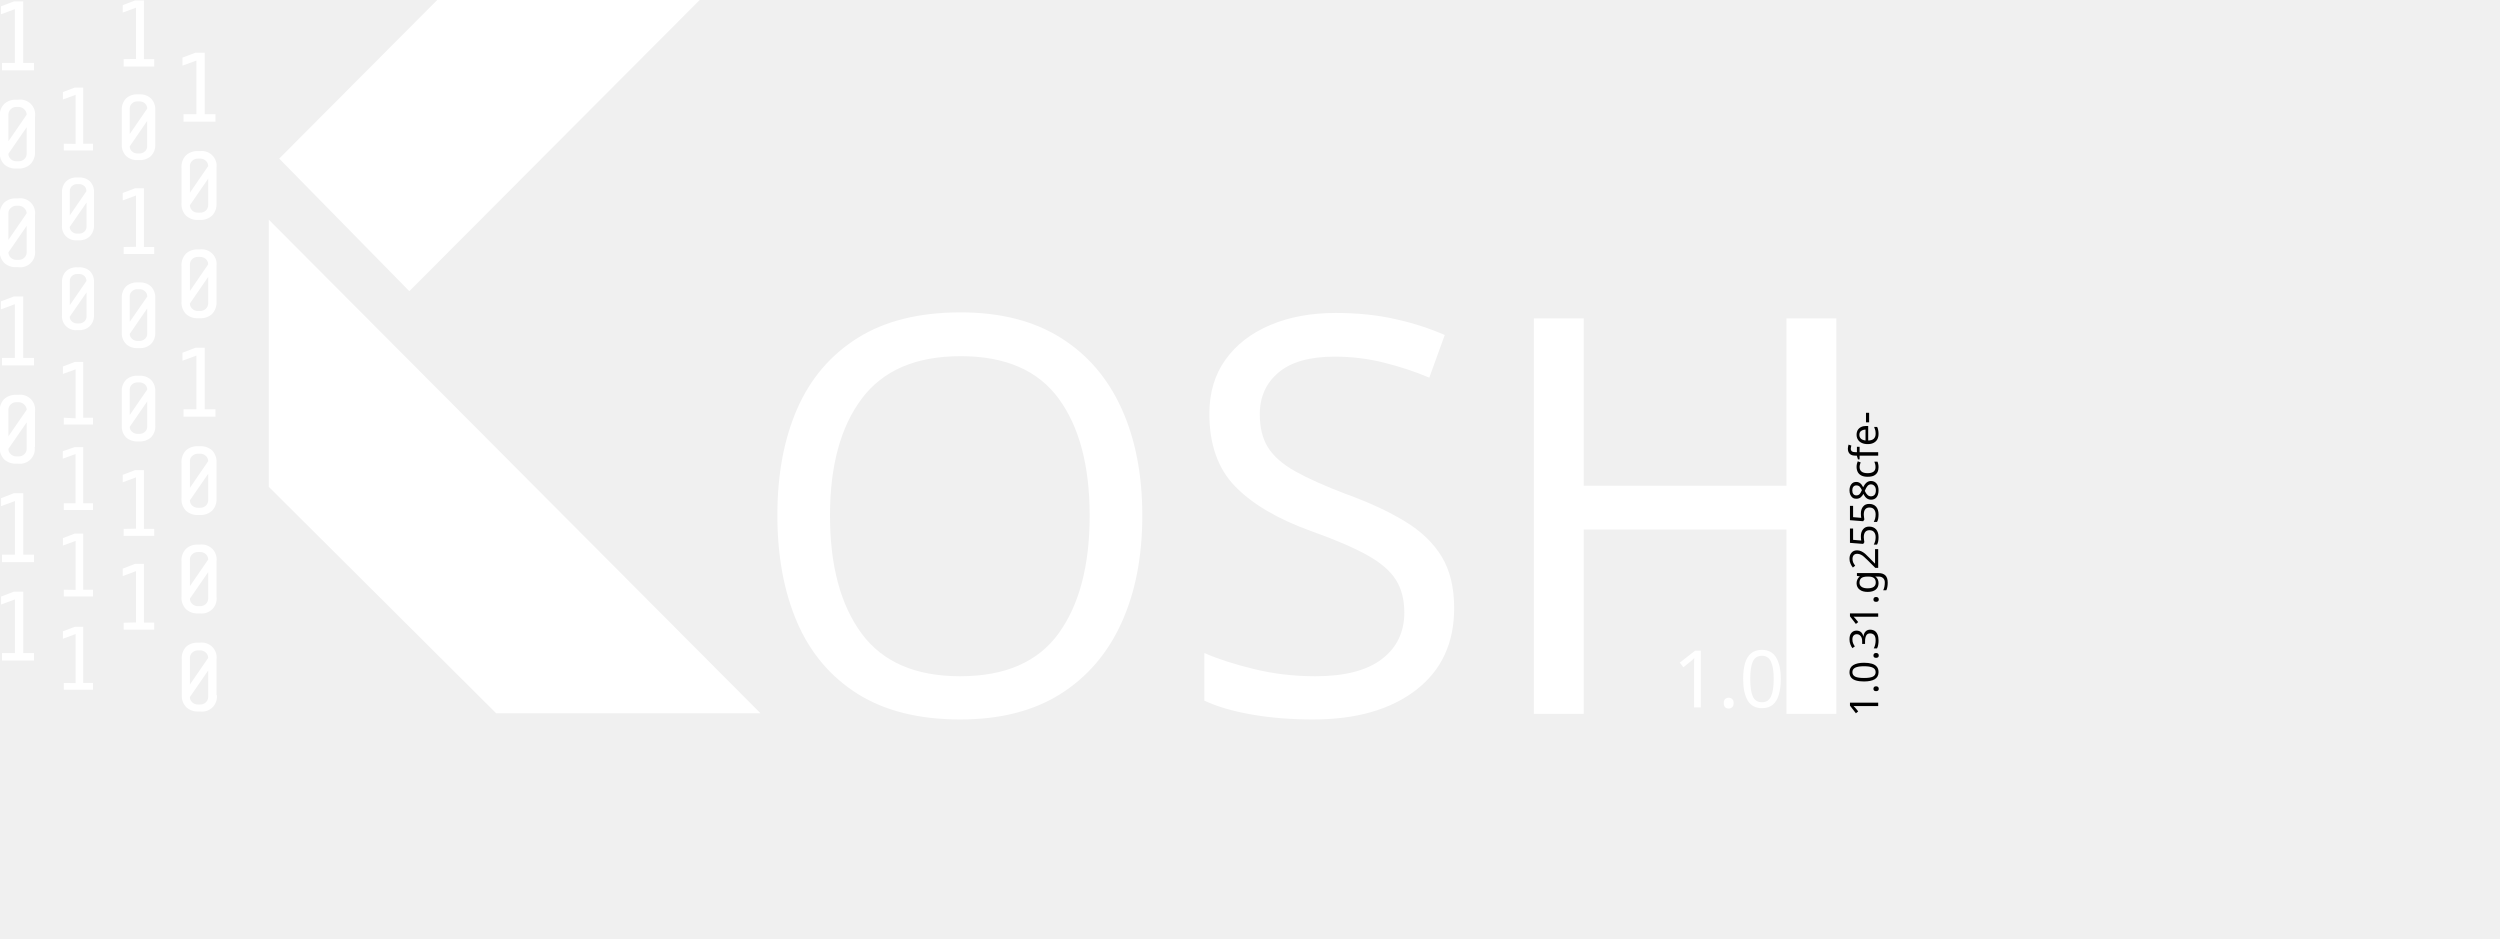
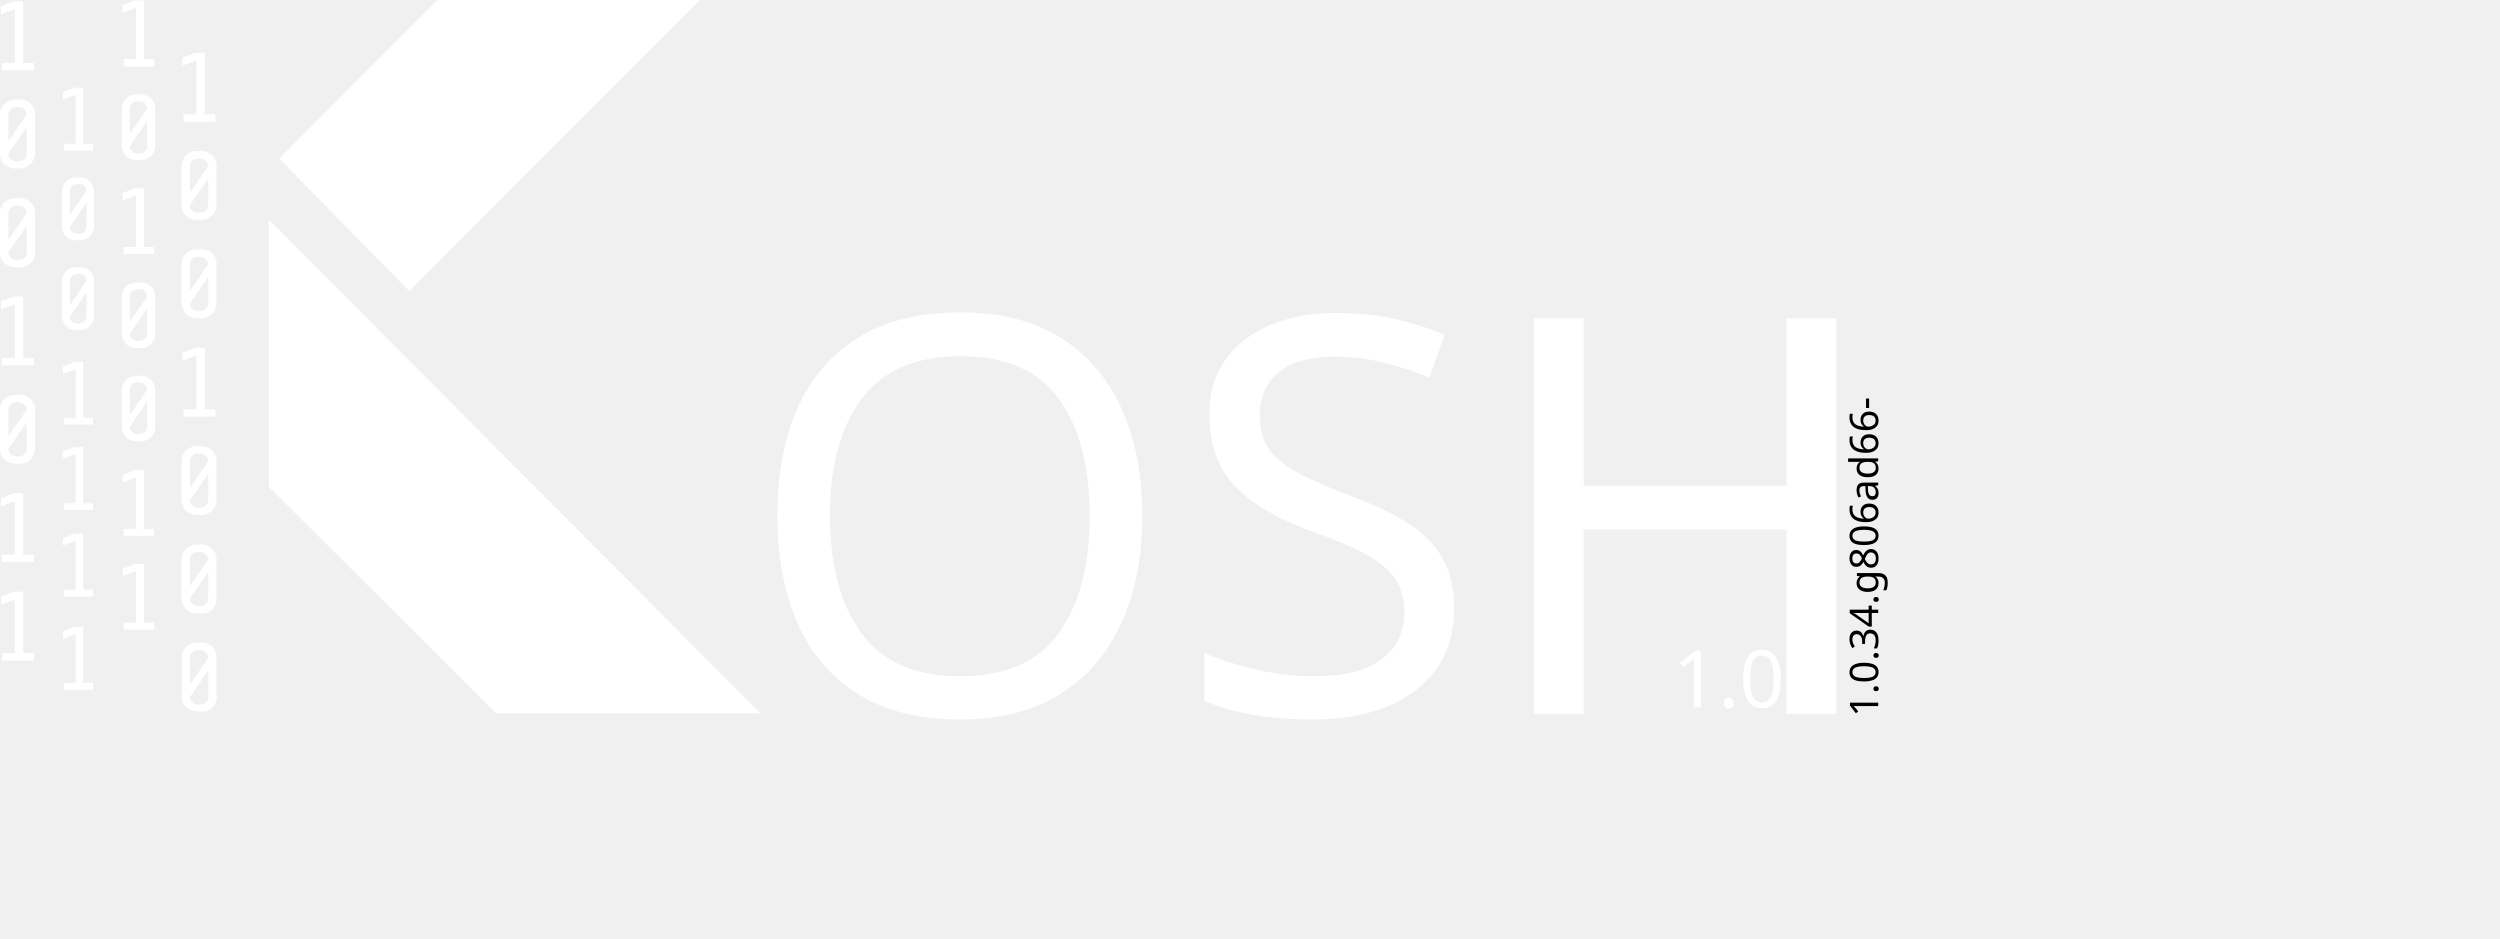
<svg xmlns="http://www.w3.org/2000/svg" id="Layer_1" data-name="Layer 1" viewBox="0 0 336.22 126.28" version="1.1">
  <defs id="defs5409">
    <style id="style5407">.cls-1{font-size:74.49px;font-family:BrandonGrotesque-Medium, Brandon Grotesque;font-weight:500;}.cls-1,.cls-2{fill:#fff;}</style>
  </defs>
  <text class="cls-1" transform="translate(100 96.01)" id="text5411">OSH</text>
  <polygon class="cls-2" points="55.05 39.16 94.1 0 58.8 0 37.55 21.33 55.05 39.16" id="polygon5419" />
  <polygon class="cls-2" points="36.15 29.54 36.15 65.47 66.73 95.93 102.28 95.93 36.15 29.54" id="polygon5421" />
  <path class="cls-2" d="M74.82,475.78v1h4.3v-1H77.67v-8.27H76.42l-1.74.66v1.07l1.87-.69v7.23Z" transform="translate(-74.55 -467.32)" id="path5423" />
  <path class="cls-2" d="M79.26,487.74V483A2,2,0,0,0,77,480.73h-.27a2.24,2.24,0,0,0-1.62.57,2.21,2.21,0,0,0-.6,1.68v4.76a2.23,2.23,0,0,0,.6,1.68,2.29,2.29,0,0,0,1.62.57H77a2.26,2.26,0,0,0,1.62-.57A2.23,2.23,0,0,0,79.26,487.74Zm-1.12-5-2.46,3.58v-3.58A1,1,0,0,1,76,482a1.07,1.07,0,0,1,.78-.3H77a1.09,1.09,0,0,1,.79.3A1,1,0,0,1,78.14,482.73ZM75.68,488l2.46-3.57V488a1,1,0,0,1-.31.71,1.09,1.09,0,0,1-.79.3h-.27a1.07,1.07,0,0,1-.78-.3A.93.93,0,0,1,75.68,488Z" transform="translate(-74.55 -467.32)" id="path5425" />
  <path class="cls-2" d="M79.26,501v-4.76A2,2,0,0,0,77,494h-.27a2.24,2.24,0,0,0-1.62.57,2.21,2.21,0,0,0-.6,1.68V501a2.2,2.2,0,0,0,.6,1.67,2.25,2.25,0,0,0,1.62.58H77A2,2,0,0,0,79.26,501Zm-1.12-5-2.46,3.58V496a.93.93,0,0,1,.31-.71,1.07,1.07,0,0,1,.78-.3H77a1.09,1.09,0,0,1,.79.3A1,1,0,0,1,78.14,496Zm-2.46,5.26,2.46-3.57v3.57a1,1,0,0,1-.31.71,1.09,1.09,0,0,1-.79.3h-.27a1.07,1.07,0,0,1-.78-.3A1,1,0,0,1,75.68,501.22Z" transform="translate(-74.55 -467.32)" id="path5427" />
  <path class="cls-2" d="M74.82,515.46v1h4.3v-1H77.67v-8.27H76.42l-1.74.66v1.07l1.87-.69v7.23Z" transform="translate(-74.55 -467.32)" id="path5429" />
  <path class="cls-2" d="M79.26,527.43v-4.76A2,2,0,0,0,77,520.42h-.27a2.24,2.24,0,0,0-1.62.57,2.21,2.21,0,0,0-.6,1.68v4.76a2.2,2.2,0,0,0,.6,1.67,2.25,2.25,0,0,0,1.62.58H77a2,2,0,0,0,2.22-2.25Zm-1.12-5L75.68,526v-3.58a1,1,0,0,1,.31-.71,1.07,1.07,0,0,1,.78-.3H77a1.09,1.09,0,0,1,.79.3A1,1,0,0,1,78.14,522.42Zm-2.46,5.26,2.46-3.57v3.57a1,1,0,0,1-.31.71,1.09,1.09,0,0,1-.79.3h-.27a1.07,1.07,0,0,1-.78-.3A.93.93,0,0,1,75.68,527.68Z" transform="translate(-74.55 -467.32)" id="path5431" />
  <path class="cls-2" d="M74.82,541.92v1h4.3v-1H77.68v-8.27H76.42l-1.73.67v1.07l1.87-.69v7.22Z" transform="translate(-74.55 -467.32)" id="path5433" />
  <path class="cls-2" d="M74.82,555.15v1h4.3v-1H77.68v-8.26H76.42l-1.73.66v1.07l1.87-.69v7.22Z" transform="translate(-74.55 -467.32)" id="path5435" />
  <path class="cls-2" d="M99.23,482.68v1h4.3v-1h-1.45v-8.27h-1.25l-1.74.66v1.08l1.87-.69v7.22Z" transform="translate(-74.55 -467.32)" id="path5437" />
  <path class="cls-2" d="M103.67,494.65v-4.76a2,2,0,0,0-2.22-2.25h-.27a2.24,2.24,0,0,0-1.62.57,2.21,2.21,0,0,0-.6,1.68v4.76a2.2,2.2,0,0,0,.6,1.67,2.28,2.28,0,0,0,1.62.58h.27a2.26,2.26,0,0,0,1.62-.58A2.2,2.2,0,0,0,103.67,494.65Zm-1.12-5-2.46,3.59v-3.59a.93.93,0,0,1,.31-.7,1.07,1.07,0,0,1,.78-.3h.27a1.09,1.09,0,0,1,.79.3A1,1,0,0,1,102.55,489.63Zm-2.46,5.27,2.46-3.57v3.57a1,1,0,0,1-.31.71,1.09,1.09,0,0,1-.79.29h-.27a1.06,1.06,0,0,1-.78-.29A1,1,0,0,1,100.09,494.9Z" transform="translate(-74.55 -467.32)" id="path5439" />
  <path class="cls-2" d="M103.67,507.87v-4.76a2,2,0,0,0-2.22-2.25h-.27a2.24,2.24,0,0,0-1.62.57,2.21,2.21,0,0,0-.6,1.68v4.76a2.23,2.23,0,0,0,.6,1.68,2.27,2.27,0,0,0,1.62.57h.27a2.26,2.26,0,0,0,1.62-.57A2.23,2.23,0,0,0,103.67,507.87Zm-1.12-5-2.46,3.59v-3.59a1,1,0,0,1,.31-.71,1.11,1.11,0,0,1,.78-.29h.27a1.13,1.13,0,0,1,.79.29A1,1,0,0,1,102.55,502.86Zm-2.46,5.27,2.46-3.58v3.58a1,1,0,0,1-.31.7,1.09,1.09,0,0,1-.79.3h-.27a1.07,1.07,0,0,1-.78-.3A.91.91,0,0,1,100.09,508.13Z" transform="translate(-74.55 -467.32)" id="path5441" />
  <path class="cls-2" d="M99.23,522.36v1h4.3v-1h-1.45v-8.27h-1.25l-1.74.67v1.07l1.87-.69v7.22Z" transform="translate(-74.55 -467.32)" id="path5443" />
  <path class="cls-2" d="M103.67,534.34v-4.77a2.24,2.24,0,0,0-.59-1.68,2.3,2.3,0,0,0-1.63-.56h-.27a2.28,2.28,0,0,0-1.62.56,2.21,2.21,0,0,0-.6,1.68v4.77a2.2,2.2,0,0,0,.6,1.67,2.27,2.27,0,0,0,1.62.57h.27a2.26,2.26,0,0,0,1.62-.57A2.2,2.2,0,0,0,103.67,534.34Zm-1.12-5-2.46,3.59v-3.59a.91.91,0,0,1,.31-.7,1.07,1.07,0,0,1,.78-.3h.27a1.09,1.09,0,0,1,.79.3A1,1,0,0,1,102.55,529.32Zm-2.46,5.27,2.46-3.57v3.57a1,1,0,0,1-.31.71,1.13,1.13,0,0,1-.79.29h-.27a1.11,1.11,0,0,1-.78-.29A1,1,0,0,1,100.09,534.59Z" transform="translate(-74.55 -467.32)" id="path5445" />
  <path class="cls-2" d="M103.67,547.57v-4.76a2,2,0,0,0-2.22-2.25h-.27a2.24,2.24,0,0,0-1.62.57,2.21,2.21,0,0,0-.6,1.68v4.76a2.2,2.2,0,0,0,.6,1.67,2.23,2.23,0,0,0,1.62.58h.27a2,2,0,0,0,2.22-2.25Zm-1.12-5-2.46,3.58v-3.58a.93.93,0,0,1,.31-.71,1.07,1.07,0,0,1,.78-.3h.27a1.09,1.09,0,0,1,.79.3A1,1,0,0,1,102.55,542.56Zm-2.46,5.26,2.46-3.57v3.57a1,1,0,0,1-.31.71,1.09,1.09,0,0,1-.79.3h-.27a1.07,1.07,0,0,1-.78-.3A1,1,0,0,1,100.09,547.82Z" transform="translate(-74.55 -467.32)" id="path5447" />
  <path class="cls-2" d="M103.67,560.8V556a2,2,0,0,0-2.22-2.25h-.27a2.24,2.24,0,0,0-1.62.57A2.21,2.21,0,0,0,99,556v4.76a2.2,2.2,0,0,0,.6,1.67,2.23,2.23,0,0,0,1.62.58h.27a2,2,0,0,0,2.22-2.25Zm-1.12-5-2.46,3.58v-3.58a.93.93,0,0,1,.31-.71,1.07,1.07,0,0,1,.78-.3h.27a1.09,1.09,0,0,1,.79.3A1,1,0,0,1,102.55,555.79Zm-2.46,5.26,2.46-3.57v3.57a1,1,0,0,1-.31.71,1.09,1.09,0,0,1-.79.3h-.27a1.07,1.07,0,0,1-.78-.3A.93.93,0,0,1,100.09,561.05Z" transform="translate(-74.55 -467.32)" id="path5449" />
  <path class="cls-2" d="M91.18,475.27v1h4.11v-1H93.91v-7.89h-1.2l-1.65.63v1l1.78-.66v6.9Z" transform="translate(-74.55 -467.32)" id="path5451" />
  <path class="cls-2" d="M95.43,486.71v-4.55a2.1,2.1,0,0,0-.57-1.6,2.13,2.13,0,0,0-1.55-.55h-.26a2.13,2.13,0,0,0-1.55.55,2.1,2.1,0,0,0-.57,1.6v4.55a2.06,2.06,0,0,0,.58,1.59,2.12,2.12,0,0,0,1.54.55h.26a2.12,2.12,0,0,0,1.54-.55A2.06,2.06,0,0,0,95.43,486.71Zm-1.08-4.79L92,485.34v-3.42a.9.9,0,0,1,.29-.68,1,1,0,0,1,.75-.28h.26a1,1,0,0,1,.75.28A.9.9,0,0,1,94.35,481.92ZM92,487l2.34-3.41V487a.88.88,0,0,1-.29.67,1.05,1.05,0,0,1-.75.29h-.26a1.05,1.05,0,0,1-.75-.29A.88.88,0,0,1,92,487Z" transform="translate(-74.55 -467.32)" id="path5453" />
  <path class="cls-2" d="M91.18,500.54v.94h4.11v-.94H93.91v-7.9h-1.2l-1.65.63v1l1.78-.66v6.9Z" transform="translate(-74.55 -467.32)" id="path5455" />
  <path class="cls-2" d="M95.43,512v-4.55a2.14,2.14,0,0,0-.57-1.61,2.17,2.17,0,0,0-1.55-.54h-.26a2.17,2.17,0,0,0-1.55.54,2.14,2.14,0,0,0-.57,1.61V512a2.06,2.06,0,0,0,.58,1.59,2.12,2.12,0,0,0,1.54.55h.26a2.12,2.12,0,0,0,1.54-.55A2.06,2.06,0,0,0,95.43,512Zm-1.08-4.79L92,510.6v-3.42a.9.9,0,0,1,.29-.68,1,1,0,0,1,.75-.28h.26a1,1,0,0,1,.75.28A.9.9,0,0,1,94.35,507.18Zm-2.34,5,2.34-3.41v3.41a.88.88,0,0,1-.29.67,1.05,1.05,0,0,1-.75.29h-.26a1.05,1.05,0,0,1-.75-.29A.88.88,0,0,1,92,512.21Z" transform="translate(-74.55 -467.32)" id="path5457" />
  <path class="cls-2" d="M91.18,538.45v.94h4.11v-.94H93.91v-7.9h-1.2l-1.65.63v1l1.78-.66v6.9Z" transform="translate(-74.55 -467.32)" id="path5459" />
  <path class="cls-2" d="M95.43,524.5V520a2.1,2.1,0,0,0-.57-1.6,2.13,2.13,0,0,0-1.55-.55h-.26a2.13,2.13,0,0,0-1.55.55,2.1,2.1,0,0,0-.57,1.6v4.55a2.09,2.09,0,0,0,.58,1.6,2.16,2.16,0,0,0,1.54.54h.26a2.16,2.16,0,0,0,1.54-.54A2.09,2.09,0,0,0,95.43,524.5Zm-1.08-4.79L92,523.13v-3.42a.9.9,0,0,1,.29-.68,1.09,1.09,0,0,1,.75-.28h.26a1.09,1.09,0,0,1,.75.28A.9.9,0,0,1,94.35,519.71Zm-2.34,5,2.34-3.41v3.41a.88.88,0,0,1-.29.67,1.05,1.05,0,0,1-.75.29h-.26a1.05,1.05,0,0,1-.75-.29A.88.88,0,0,1,92,524.74Z" transform="translate(-74.55 -467.32)" id="path5461" />
  <path class="cls-2" d="M91.18,551.07V552h4.11v-.95H93.91v-7.9h-1.2l-1.65.64v1l1.78-.66v6.9Z" transform="translate(-74.55 -467.32)" id="path5463" />
  <path class="cls-2" d="M83.13,486.65v.91h3.93v-.91H85.74V479.1H84.6l-1.59.6v1l1.71-.63v6.6Z" transform="translate(-74.55 -467.32)" id="path5465" />
  <path class="cls-2" d="M87.19,497.59v-4.35a2,2,0,0,0-.54-1.53,2,2,0,0,0-1.49-.52h-.24a2,2,0,0,0-1.48.52,2,2,0,0,0-.55,1.53v4.35a1.86,1.86,0,0,0,2,2.05h.24a2,2,0,0,0,1.48-.52A2,2,0,0,0,87.19,497.59Zm-1-4.58-2.25,3.27V493a.88.88,0,0,1,.28-.65,1,1,0,0,1,.72-.27h.24a1,1,0,0,1,.72.27A.89.89,0,0,1,86.17,493Zm-2.25,4.81,2.25-3.26v3.26a.89.89,0,0,1-.29.65,1,1,0,0,1-.72.27h-.24a1,1,0,0,1-.72-.27A.88.88,0,0,1,83.92,497.82Z" transform="translate(-74.55 -467.32)" id="path5467" />
  <path class="cls-2" d="M83.13,535v.91h3.93V535H85.74v-7.55H84.6L83,528v1l1.71-.62V535Z" transform="translate(-74.55 -467.32)" id="path5469" />
  <path class="cls-2" d="M83.13,559.17v.91h3.93v-.91H85.74v-7.55H84.6l-1.59.6v1l1.71-.63v6.6Z" transform="translate(-74.55 -467.32)" id="path5471" />
  <path class="cls-2" d="M83.13,523.5v.91h3.93v-.91H85.74V516H84.6l-1.59.61v1l1.71-.62v6.59Z" transform="translate(-74.55 -467.32)" id="path5473" />
  <path class="cls-2" d="M87.19,509.67v-4.35a2,2,0,0,0-.54-1.53,2,2,0,0,0-1.49-.52h-.24a2,2,0,0,0-1.48.52,2,2,0,0,0-.55,1.53v4.35a1.86,1.86,0,0,0,2,2.05h.24a2,2,0,0,0,1.48-.52A2,2,0,0,0,87.19,509.67Zm-1-4.58-2.25,3.27v-3.27a.88.88,0,0,1,.28-.65,1,1,0,0,1,.72-.27h.24a1,1,0,0,1,.72.27A.89.89,0,0,1,86.17,505.09Zm-2.25,4.81,2.25-3.26v3.26a.89.89,0,0,1-.29.65,1,1,0,0,1-.72.27h-.24a1,1,0,0,1-.72-.27A.88.88,0,0,1,83.92,509.9Z" transform="translate(-74.55 -467.32)" id="path5475" />
  <path class="cls-2" d="M83.13,546.63v.91h3.93v-.91H85.74v-7.55H84.6l-1.59.61v1l1.71-.63v6.59Z" transform="translate(-74.55 -467.32)" id="path5477" />
  <text xml:space="preserve" style="font-style:normal;font-weight:normal;font-size:40px;line-height:1.25;font-family:sans-serif;letter-spacing:0px;word-spacing:0px;fill:#d40000;fill-opacity:0;stroke:none" x="224.957" y="95.133" id="text4318">
    <tspan id="tspan4316" x="224.957" y="95.133" style="font-style:normal;font-variant:normal;font-weight:normal;font-stretch:normal;font-size:10.667px;font-family:sans-serif;-inkscape-font-specification:'sans-serif, Normal';font-variant-ligatures:normal;font-variant-caps:normal;font-variant-numeric:normal;font-feature-settings:normal;text-align:start;writing-mode:lr-tb;text-anchor:start;fill:#ffffff;fill-opacity:1">1.0</tspan>
  </text>
  <text xml:space="preserve" style="font-style:normal;font-weight:normal;font-size:40px;line-height:1.25;font-family:sans-serif;letter-spacing:0px;word-spacing:0px;fill:#000000;fill-opacity:1;stroke:none" x="-96.395" y="252.59" id="text4402" transform="rotate(-90)">
-     <tspan id="tspan4400" x="-96.395" y="252.59" style="font-style:normal;font-variant:normal;font-weight:normal;font-stretch:normal;font-size:5.333px;font-family:sans-serif;-inkscape-font-specification:'sans-serif, Normal';font-variant-ligatures:normal;font-variant-caps:normal;font-variant-numeric:normal;font-feature-settings:normal;text-align:start;writing-mode:lr-tb;text-anchor:start;fill:#000000">1.0.31.g2558cfe-</tspan>
+     <tspan id="tspan4400" x="-96.395" y="252.59" style="font-style:normal;font-variant:normal;font-weight:normal;font-stretch:normal;font-size:5.333px;font-family:sans-serif;-inkscape-font-specification:'sans-serif, Normal';font-variant-ligatures:normal;font-variant-caps:normal;font-variant-numeric:normal;font-feature-settings:normal;text-align:start;writing-mode:lr-tb;text-anchor:start;fill:#000000">1.0.34.g806ad66-</tspan>
  </text>
</svg>
